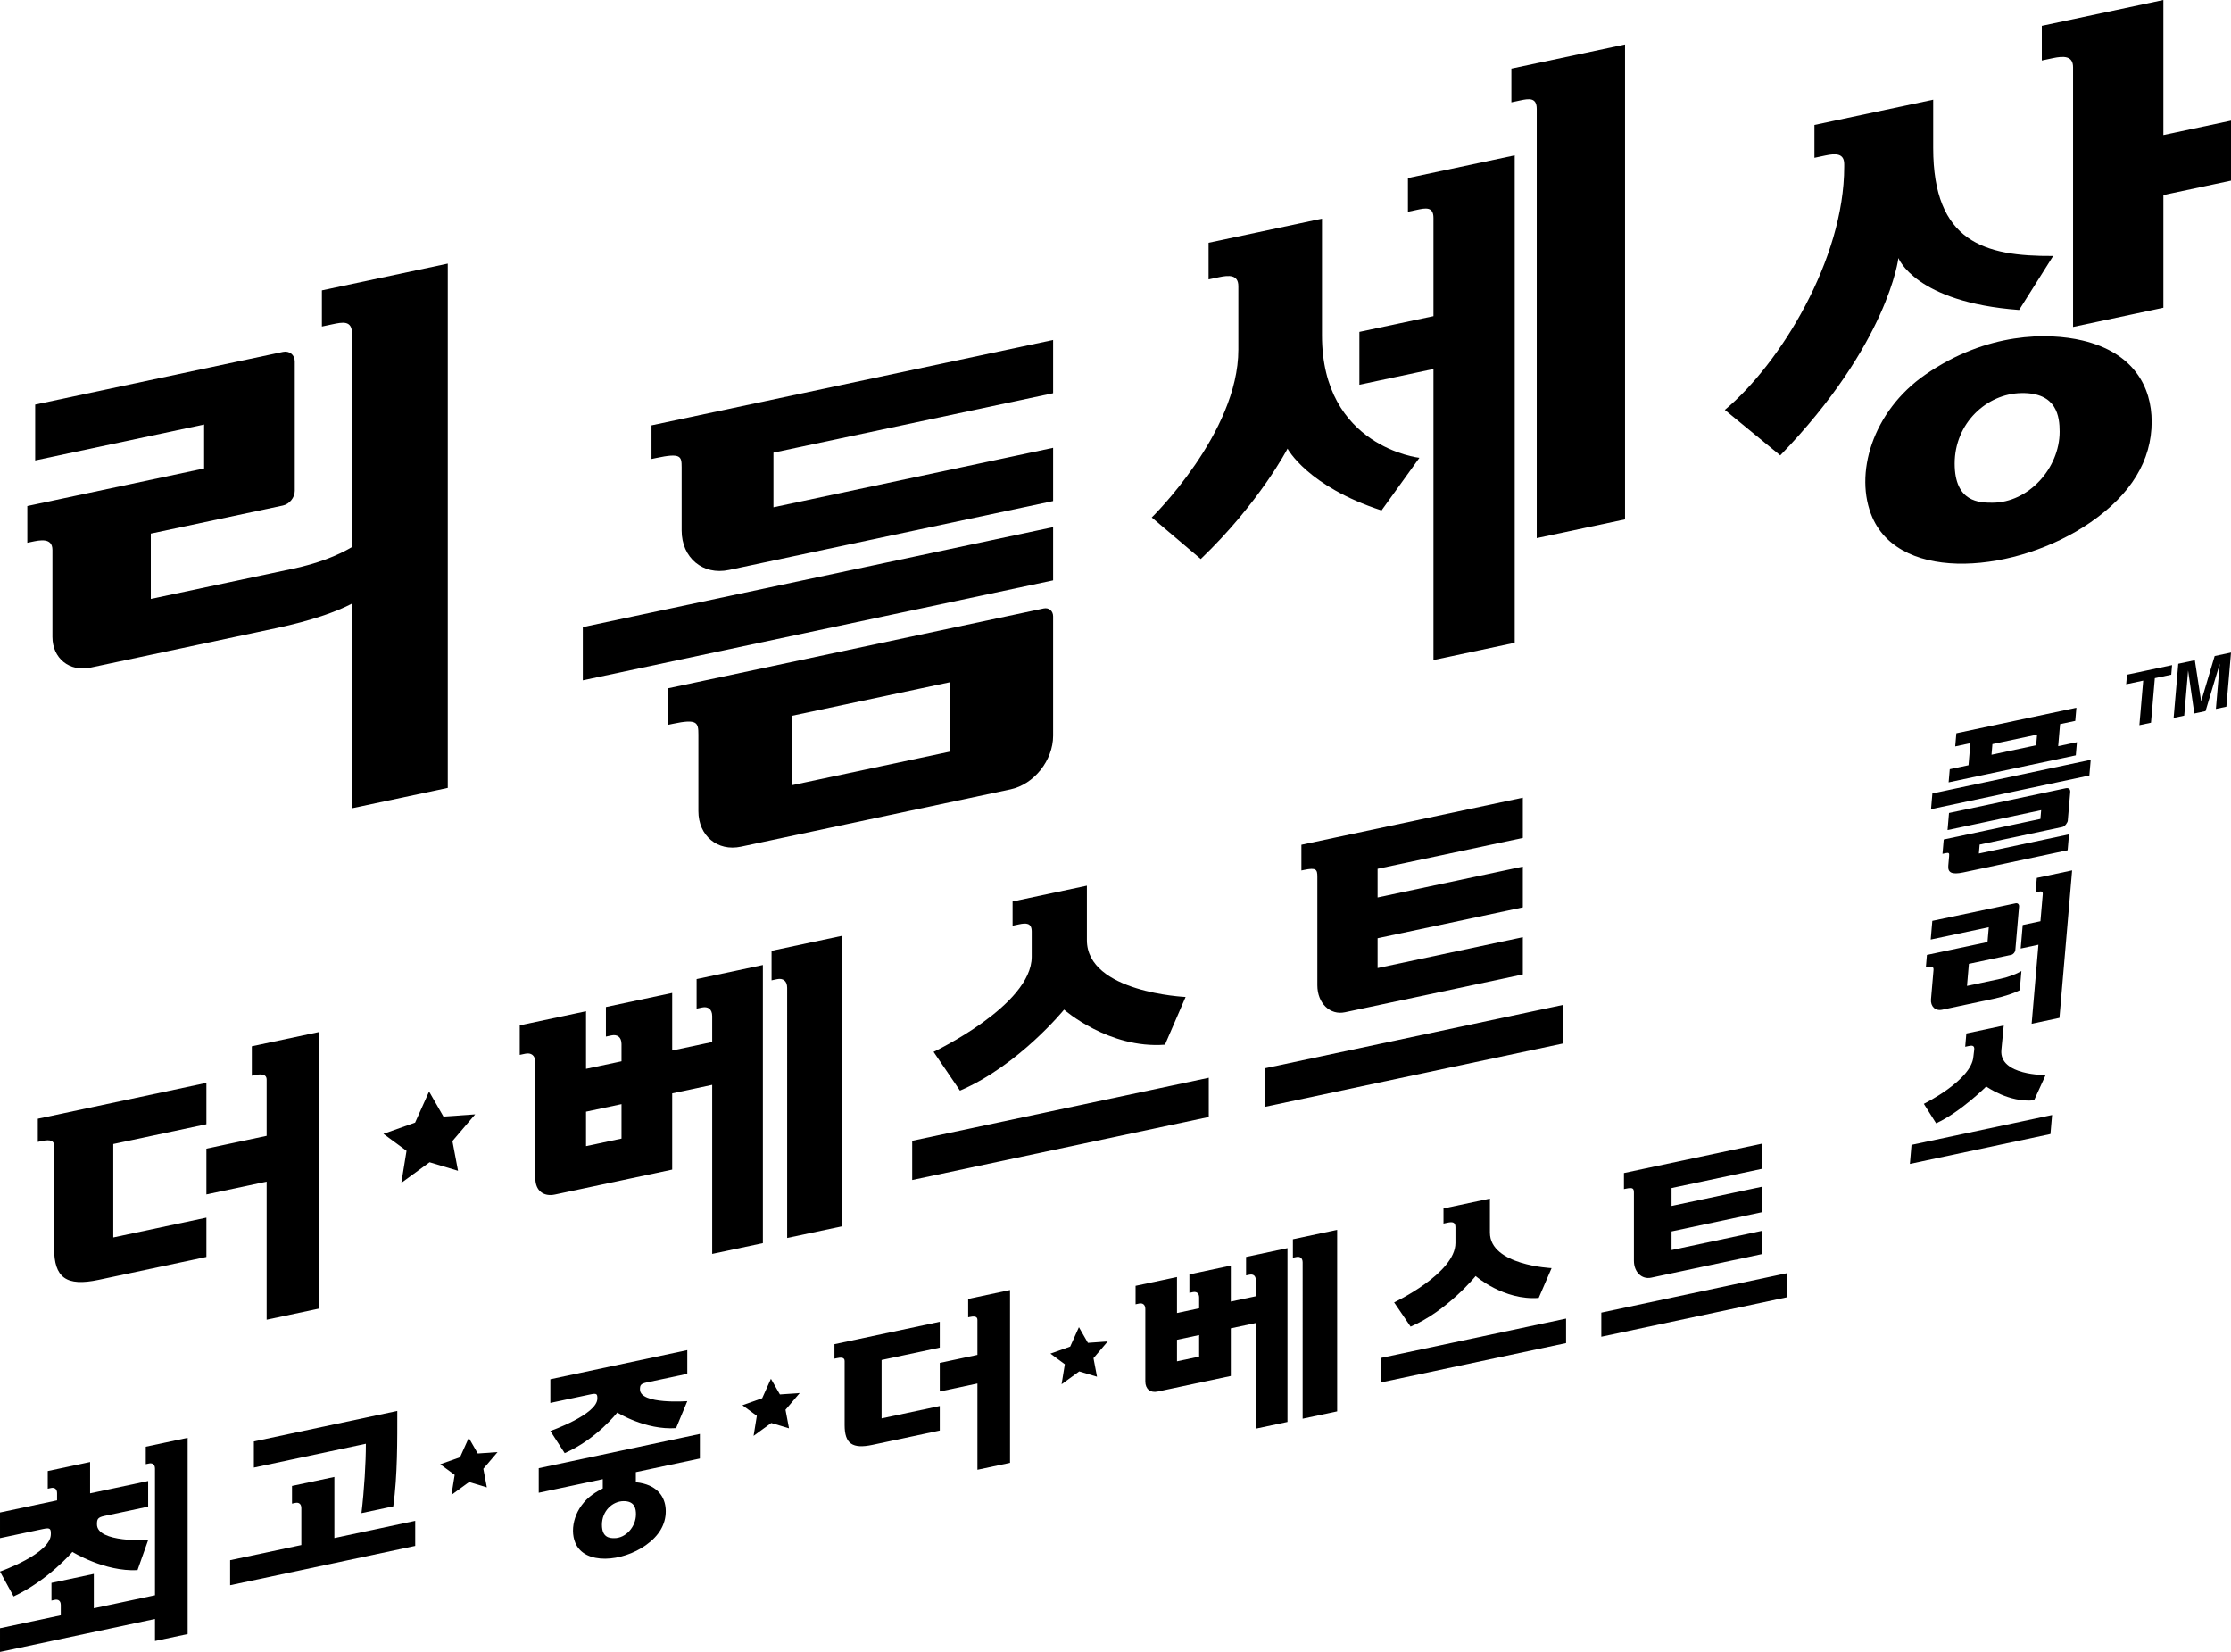
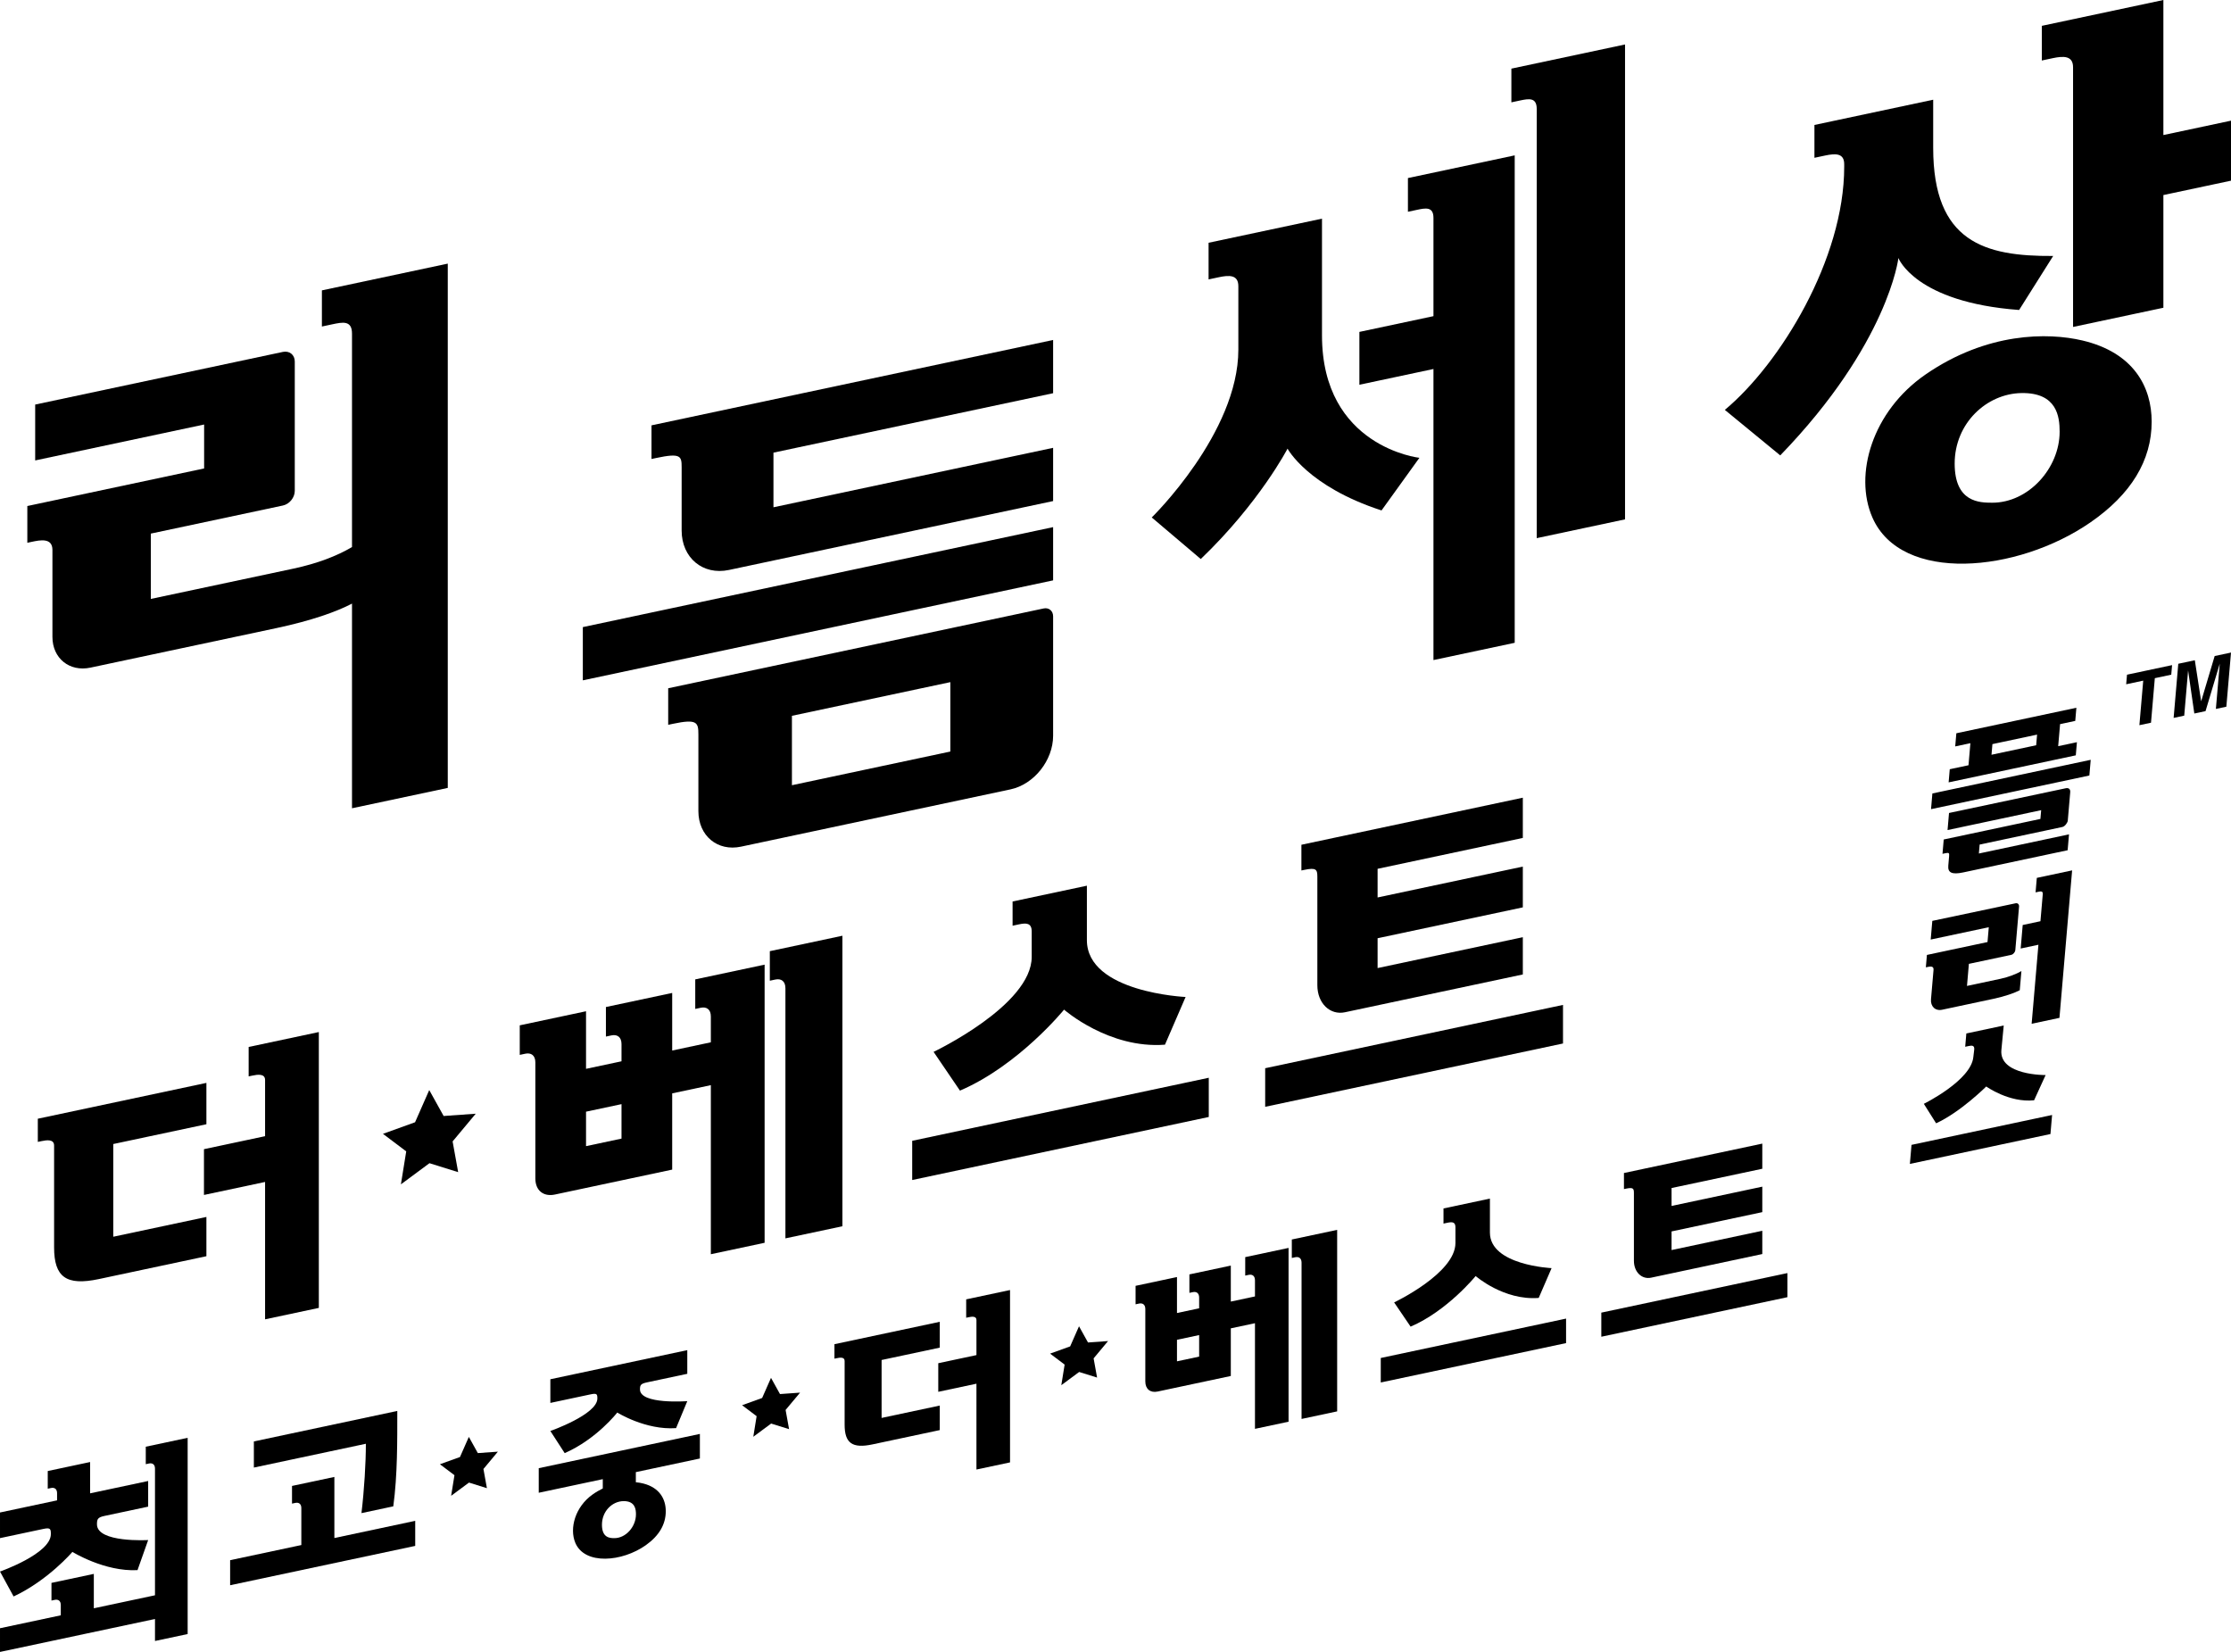
<svg xmlns="http://www.w3.org/2000/svg" version="1.1" id="svg1" width="666.667" height="493.581" viewBox="0 0 666.667 493.581">
  <defs id="defs1">
    <clipPath clipPathUnits="userSpaceOnUse" id="clipPath2">
      <path d="M 0,370.186 H 500 V 0 H 0 Z" transform="translate(-358.8784,-76.0346)" id="path2" />
    </clipPath>
    <clipPath clipPathUnits="userSpaceOnUse" id="clipPath4">
      <path d="M 0,370.186 H 500 V 0 H 0 Z" transform="translate(-309.4507,-65.8725)" id="path4" />
    </clipPath>
    <clipPath clipPathUnits="userSpaceOnUse" id="clipPath6">
-       <path d="M 0,370.186 H 500 V 0 H 0 Z" transform="translate(-263.7788,-69.9506)" id="path6" />
+       <path d="M 0,370.186 H 500 V 0 H 0 Z" transform="translate(-263.7788,-69.9496)" id="path6" />
    </clipPath>
    <clipPath clipPathUnits="userSpaceOnUse" id="clipPath8">
-       <path d="M 0,370.186 H 500 V 0 H 0 Z" transform="translate(-248.2568,-69.5775)" id="path8" />
+       <path d="M 0,370.186 H 500 V 0 H 0 Z" transform="translate(-248.3339,-69.6664)" id="path8" />
    </clipPath>
    <clipPath clipPathUnits="userSpaceOnUse" id="clipPath10">
-       <path d="M 0,370.186 H 500 V 0 H 0 Z" transform="translate(-216.9814,-79.1059)" id="path10" />
+       <path d="M 0,370.186 H 500 V 0 H 0 Z" transform="translate(-216.5361,-79.0111)" id="path10" />
    </clipPath>
    <clipPath clipPathUnits="userSpaceOnUse" id="clipPath12">
-       <path d="M 0,370.186 H 500 V 0 H 0 Z" transform="translate(-179.2309,-58.0141)" id="path12" />
+       <path d="M 0,370.186 H 500 V 0 H 0 Z" transform="translate(-179.3037,-58.1068)" id="path12" />
    </clipPath>
    <clipPath clipPathUnits="userSpaceOnUse" id="clipPath14">
-       <path d="M 0,370.186 H 500 V 0 H 0 Z" transform="translate(-142.5273,-30.8392)" id="path14" />
+       <path d="M 0,370.186 H 500 V 0 H 0 Z" transform="translate(-142.5273,-30.8402)" id="path14" />
    </clipPath>
    <clipPath clipPathUnits="userSpaceOnUse" id="clipPath16">
-       <path d="M 0,370.186 H 500 V 0 H 0 Z" transform="translate(-111.5127,-44.7855)" id="path16" />
+       <path d="M 0,370.186 H 500 V 0 H 0 Z" transform="translate(-111.5854,-44.8783)" id="path16" />
    </clipPath>
    <clipPath clipPathUnits="userSpaceOnUse" id="clipPath18">
      <path d="M 0,370.186 H 500 V 0 H 0 Z" transform="translate(-74.9375,-25.5267)" id="path18" />
    </clipPath>
    <clipPath clipPathUnits="userSpaceOnUse" id="clipPath20">
      <path d="M 0,370.186 H 500 V 0 H 0 Z" transform="translate(-32.6704,-45.9887)" id="path20" />
    </clipPath>
    <clipPath clipPathUnits="userSpaceOnUse" id="clipPath22">
-       <path d="M 0,370.186 H 500 V 0 H 0 Z" transform="translate(-428.3989,-113.6283)" id="path22" />
+       <path d="M 0,370.186 H 500 V 0 H 0 Z" transform="translate(-428.3989,-113.6293)" id="path22" />
    </clipPath>
    <clipPath clipPathUnits="userSpaceOnUse" id="clipPath24">
-       <path d="M 0,370.186 H 500 V 0 H 0 Z" transform="translate(-456.4799,-173.4584)" id="path24" />
+       <path d="M 0,370.186 H 500 V 0 H 0 Z" transform="translate(-456.4809,-173.4584)" id="path24" />
    </clipPath>
    <clipPath clipPathUnits="userSpaceOnUse" id="clipPath26">
      <path d="M 0,370.186 H 500 V 0 H 0 Z" transform="translate(-446.5298,-203.4364)" id="path26" />
    </clipPath>
    <clipPath clipPathUnits="userSpaceOnUse" id="clipPath28">
      <path d="M 0,370.186 H 500 V 0 H 0 Z" transform="translate(-283.5454,-130.8051)" id="path28" />
    </clipPath>
    <clipPath clipPathUnits="userSpaceOnUse" id="clipPath30">
      <path d="M 0,370.186 H 500 V 0 H 0 Z" transform="translate(-204.437,-114.5404)" id="path30" />
    </clipPath>
    <clipPath clipPathUnits="userSpaceOnUse" id="clipPath32">
      <path d="M 0,370.186 H 500 V 0 H 0 Z" transform="translate(-131.3383,-121.0668)" id="path32" />
    </clipPath>
    <clipPath clipPathUnits="userSpaceOnUse" id="clipPath34">
-       <path d="M 0,370.186 H 500 V 0 H 0 Z" transform="translate(-106.4961,-120.4711)" id="path34" />
+       <path d="M 0,370.186 H 500 V 0 H 0 Z" transform="translate(-106.6196,-120.6127)" id="path34" />
    </clipPath>
    <clipPath clipPathUnits="userSpaceOnUse" id="clipPath36">
-       <path d="M 0,370.186 H 500 V 0 H 0 Z" transform="translate(-56.4399,-135.7211)" id="path36" />
+       <path d="M 0,370.186 H 500 V 0 H 0 Z" transform="translate(-55.727,-135.5697)" id="path36" />
    </clipPath>
    <clipPath clipPathUnits="userSpaceOnUse" id="clipPath38">
      <path d="M 0,370.186 H 500 V 0 H 0 Z" transform="translate(-425.4604,-312.3636)" id="path38" />
    </clipPath>
    <clipPath clipPathUnits="userSpaceOnUse" id="clipPath40">
      <path d="M 0,370.186 H 500 V 0 H 0 Z" transform="translate(-338.7231,-354.806)" id="path40" />
    </clipPath>
    <clipPath clipPathUnits="userSpaceOnUse" id="clipPath42">
      <path d="M 0,370.186 H 500 V 0 H 0 Z" transform="translate(-173.3427,-268.7509)" id="path42" />
    </clipPath>
    <clipPath clipPathUnits="userSpaceOnUse" id="clipPath44">
      <path d="M 0,370.186 H 500 V 0 H 0 Z" transform="translate(-72.1425,-305.1151)" id="path44" />
    </clipPath>
    <clipPath clipPathUnits="userSpaceOnUse" id="clipPath46">
      <path d="M 0,370.186 H 500 V 0 H 0 Z" transform="translate(-496.6118,-211.3212)" id="path46" />
    </clipPath>
  </defs>
  <g id="layer-MC0">
-     <path id="path1" d="M 0,0 V -5.401 L 41.704,3.463 V 8.864 Z M 15.742,27.922 V 23.908 L 36.079,28.23 V 22.522 L 15.742,18.2 v -4.177 l 20.337,4.324 V 13.13 L 11.163,7.834 C 9.108,7.397 7.306,9.062 7.306,11.626 v 15.178 c 0,1.028 -0.16,1.323 -1.868,0.96 L 5.073,27.687 v 3.601 l 31.006,6.591 v -5.635 z" style="fill:#000000;fill-opacity:1;fill-rule:nonzero;stroke:none" transform="matrix(1.333333,0,0,-1.333333,478.5045,392.2019)" clip-path="url(#clipPath2)" />
-     <path id="path3" d="m 0,0 v -5.49 l 41.529,8.827 v 5.49 z m 38.284,20.136 -2.888,-6.678 c -7.862,-0.605 -14.131,4.907 -14.131,4.907 0,0 -6.332,-7.803 -14.577,-11.34 l -3.694,5.429 c 0,0 13.742,6.51 13.742,13.306 v 3.551 c 0,1.213 -0.784,1.208 -1.784,0.995 l -0.894,-0.19 v 3.392 l 10.404,2.211 v -7.617 c 0,-7.339 13.822,-7.966 13.822,-7.966" style="fill:#000000;fill-opacity:1;fill-rule:nonzero;stroke:none" transform="matrix(1.333333,0,0,-1.333333,412.6009,405.7513)" clip-path="url(#clipPath4)" />
-     <path id="path5" d="M 0,0 4.968,1.056 V -3.771 L 0,-4.826 Z m 15.483,18.563 v -4.137 l 0.774,0.164 c 0.804,0.171 1.41,-0.218 1.41,-1.215 V 9.754 L 12.064,8.563 v 8.063 l -9.28,-1.973 v -4.137 l 0.774,0.164 c 0.803,0.171 1.41,-0.218 1.41,-1.215 V 7.055 L 0,5.998 v 8.064 L -9.28,12.089 V 7.951 l 0.773,0.164 c 0.804,0.171 1.41,-0.218 1.41,-1.215 V -9.347 c 0,-1.684 1.127,-2.597 2.752,-2.253 l 16.409,3.489 V 2.564 l 5.603,1.191 v -23.672 l 7.097,1.508 v 38.945 z m 20.416,6.071 v -40.676 l -7.737,-1.645 0.001,35.024 c 0,0.997 -0.606,1.386 -1.411,1.215 l -0.773,-0.164 v 4.137 z" style="fill:#000000;fill-opacity:1;fill-rule:nonzero;stroke:none" transform="matrix(1.333333,0,0,-1.333333,351.7051,400.3139)" clip-path="url(#clipPath6)" />
-     <path id="path7" d="m 0,0 -4.442,-0.312 -2.013,3.51 -1.957,-4.354 -4.434,-1.574 3.233,-2.378 -0.727,-4.484 3.955,2.884 3.984,-1.196 -0.789,4.161 z" style="fill:#000000;fill-opacity:1;fill-rule:nonzero;stroke:none" transform="matrix(1.333333,0,0,-1.333333,331.0091,400.8113)" clip-path="url(#clipPath8)" />
-     <path id="path9" d="m 0,0 v -4.12 l 0.295,0.062 c 0.751,0.161 1.779,0.302 1.779,-0.619 v -7.862 l -8.436,-1.794 v -6.409 l 8.436,1.793 v -19.335 l 7.307,1.554 V 1.994 Z m -19.402,-26.768 13.04,2.772 v -5.497 l -15.07,-3.203 c -4.561,-0.97 -6.256,0.286 -6.256,4.435 v 14.362 c -0.001,0.92 -1.029,0.778 -1.779,0.619 l -0.502,-0.108 v 3.246 l 23.607,5.018 v -5.789 l -13.04,-2.773 z" style="fill:#000000;fill-opacity:1;fill-rule:nonzero;stroke:none" transform="matrix(1.333333,0,0,-1.333333,289.3085,388.1068)" clip-path="url(#clipPath10)" />
-     <path id="path11" d="m 0,0 -4.442,-0.312 -2.013,3.51 -1.957,-4.354 -4.434,-1.574 3.233,-2.379 -0.727,-4.484 3.955,2.885 3.984,-1.197 -0.789,4.161 z" style="fill:#000000;fill-opacity:1;fill-rule:nonzero;stroke:none" transform="matrix(1.333333,0,0,-1.333333,238.9745,416.2292)" clip-path="url(#clipPath12)" />
-     <path id="path13" d="M 0,0 C 0,1.127 -0.182,2.977 -2.773,2.956 -5.298,2.937 -7.621,0.72 -7.621,-2.346 -7.621,-5.304 -5.795,-5.328 -4.9,-5.34 -2.258,-5.374 0,-2.761 0,0 M -0.026,9.457 V 7.19 C 0.599,7.13 1.167,7.027 1.657,6.901 5.381,5.946 6.681,3.324 6.681,0.696 c 0,-2.942 -1.491,-5.495 -4.457,-7.604 -5.307,-3.774 -13.717,-4.493 -15.815,0.523 -1.368,3.274 -0.01,8.062 3.844,10.808 0.775,0.553 1.549,1.002 2.313,1.373 V 7.882 L -21.787,4.831 v 5.509 l 36.114,7.676 V 12.508 Z M -8.65,25.955 c 0,0.971 -0.082,1.232 -1.552,0.919 l -8.982,-1.909 v 5.303 l 30.688,6.523 V 31.488 L 2.453,29.564 c -1.424,-0.302 -1.552,-0.643 -1.552,-1.58 0,-3.42 10.603,-2.623 10.603,-2.623 L 8.992,19.316 c -6.836,-0.485 -13.179,3.493 -13.179,3.493 0,0 -4.615,-5.955 -11.784,-9.099 l -3.213,4.965 c 0,0 10.534,3.691 10.534,7.28" style="fill:#000000;fill-opacity:1;fill-rule:nonzero;stroke:none" transform="matrix(1.333333,0,0,-1.333333,190.0364,452.4624)" clip-path="url(#clipPath14)" />
-     <path id="path15" d="m 0,0 -4.442,-0.312 -2.013,3.51 -1.957,-4.354 -4.434,-1.574 3.234,-2.379 -0.728,-4.484 3.955,2.885 3.984,-1.197 -0.788,4.161 z" style="fill:#000000;fill-opacity:1;fill-rule:nonzero;stroke:none" transform="matrix(1.333333,0,0,-1.333333,148.6836,433.8673)" clip-path="url(#clipPath16)" />
-     <path id="path17" d="m 0,0 v 13.69 l -9.493,-2.017 v -3.96 l 0.74,0.157 c 0.769,0.164 1.349,-0.209 1.349,-1.163 v -8.28 l -15.958,-3.393 v -5.615 l 41.481,8.817 v 5.616 z m 7.059,21.124 -25.101,-5.335 v 5.857 l 32.143,6.833 c 0,-6.446 0.06,-14.428 -0.898,-21.382 L 6.072,5.581 c 0.627,5.249 0.987,11.245 0.987,15.543" style="fill:#000000;fill-opacity:1;fill-rule:nonzero;stroke:none" transform="matrix(1.333333,0,0,-1.333333,99.91667,459.5457)" clip-path="url(#clipPath18)" />
-     <path id="path19" d="m 0,0 v -3.914 l 0.731,0.155 c 0.761,0.162 1.334,-0.206 1.334,-1.149 v -28.385 l -13.708,-2.914 v 7.708 l -9.493,-2.018 v -3.959 l 0.74,0.158 c 0.769,0.163 1.349,-0.209 1.349,-1.163 v -2.3 l -13.623,-2.896 v -5.311 l 34.735,7.383 v -4.93 l 7.32,1.556 V 1.995 Z m -21.273,-19.591 c 0,1.155 -0.083,1.509 -1.679,1.17 l -9.718,-2.065 v 5.746 l 12.79,2.719 v 1.606 c 0,0.954 -0.58,1.326 -1.349,1.163 l -0.741,-0.157 v 3.959 l 9.493,2.018 v -7.016 l 13.011,2.765 v -5.746 l -9.794,-2.082 c -1.54,-0.327 -1.678,-0.74 -1.678,-1.884 0,-4.18 11.472,-3.522 11.472,-3.522 l -2.385,-6.739 c -7.396,-0.389 -14.593,4.087 -14.593,4.087 0,0 -5.42,-6.359 -13.177,-9.99 l -3.049,5.584 c 0,0 11.397,3.997 11.397,8.384" style="fill:#000000;fill-opacity:1;fill-rule:nonzero;stroke:none" transform="matrix(1.333333,0,0,-1.333333,43.56053,432.2631)" clip-path="url(#clipPath20)" />
-     <path id="path21" d="M 0,0 -0.366,-4.267 31.139,2.43 31.505,6.697 Z M 30.054,15.644 27.471,9.992 c -5.612,-0.584 -10.724,3.093 -10.724,3.093 0,0 -5.756,-5.742 -11.234,-8.25 L 2.76,9.2 c 0,0 10.645,5.244 11.099,10.528 l 0.197,1.639 c 0.081,0.944 -0.503,0.943 -1.262,0.781 l -0.763,-0.162 0.257,2.981 8.378,1.781 -0.528,-5.509 c -0.491,-5.704 9.916,-5.595 9.916,-5.595" style="fill:#000000;fill-opacity:1;fill-rule:nonzero;stroke:none" transform="matrix(1.333333,0,0,-1.333333,571.1985,342.0769)" clip-path="url(#clipPath22)" />
-     <path id="path23" d="m 0,0 -0.278,-3.245 0.577,0.122 c 0.575,0.122 1.101,0.234 1.034,-0.553 l -0.519,-6.036 -3.976,-0.845 -0.453,-5.271 3.976,0.846 -1.52,-17.711 6.234,1.325 2.839,33.051 z m -8.109,-22.607 c 1.725,0.367 3.525,1.06 4.656,1.725 l -0.369,-4.295 c -1.133,-0.6 -3.351,-1.383 -5.855,-1.914 l -11.556,-2.457 c -1.509,-0.32 -2.62,0.735 -2.48,2.358 l 0.566,6.582 c 0.081,0.945 -0.817,0.754 -1.421,0.626 l -0.3,-0.064 0.239,2.781 13.58,2.887 0.285,3.325 -13.016,-2.766 0.36,4.185 18.666,3.942 c 0.472,0.098 0.817,-0.231 0.775,-0.738 l -0.835,-9.72 c -0.044,-0.508 -0.461,-1 -0.933,-1.1 l -9.477,-2.015 -0.424,-4.945 z" style="fill:#000000;fill-opacity:1;fill-rule:nonzero;stroke:none" transform="matrix(1.333333,0,0,-1.333333,608.6399,262.3035)" clip-path="url(#clipPath24)" />
-     <path id="path25" d="M 0,0 10.01,2.127 9.805,-0.256 -0.205,-2.384 Z m 14.74,-0.464 0.425,4.944 3.401,0.723 0.253,2.944 -26.903,-5.718 -0.253,-2.945 3.401,0.724 -0.423,-4.944 -4.201,-0.892 -0.253,-2.945 28.5,6.058 0.252,2.944 z m 7.29,-3.054 -35.485,-7.542 -0.302,-3.517 35.485,7.542 z m -4.864,-16.704 -0.306,-3.558 -23.4,-4.973 c -2.591,-0.551 -3.481,-0.029 -3.35,1.512 l 0.185,2.143 c 0.058,0.668 -0.016,0.824 -0.8,0.658 l -0.683,-0.145 0.277,3.213 21.668,4.606 0.169,1.964 -20.981,-4.459 0.329,3.828 26.155,5.541 c 0.611,0.129 1.075,-0.126 1.008,-0.898 l -0.548,-6.384 c -0.031,-0.359 -0.595,-1.267 -1.207,-1.397 l -18.545,-3.941 -0.172,-2.004 z" style="fill:#000000;fill-opacity:1;fill-rule:nonzero;stroke:none" transform="matrix(1.333333,0,0,-1.333333,595.3731,222.3328)" clip-path="url(#clipPath26)" />
-     <path id="path27" d="M 0,0 V -8.645 L 66.748,5.543 v 8.645 z m 25.194,44.688 v -6.422 l 32.55,6.918 v -9.136 l -32.55,-6.919 v -6.684 l 32.55,6.918 V 21.015 L 17.867,12.539 c -3.29,-0.699 -6.175,1.965 -6.175,6.068 v 24.292 c 0,1.646 -0.254,2.119 -2.988,1.538 L 8.119,44.313 v 5.764 l 49.625,10.548 v -9.018 z" style="fill:#000000;fill-opacity:1;fill-rule:nonzero;stroke:none" transform="matrix(1.333333,0,0,-1.333333,378.0605,319.1745)" clip-path="url(#clipPath28)" />
-     <path id="path29" d="M 0,0 V -8.786 L 66.467,5.341 v 8.787 z M 61.273,32.228 56.649,21.54 c -12.581,-0.97 -22.615,7.855 -22.615,7.855 0,0 -10.135,-12.491 -23.329,-18.15 l -5.913,8.689 c 0,0 21.993,10.419 21.993,21.295 v 5.683 c 0,1.942 -1.255,1.934 -2.855,1.593 l -1.432,-0.304 v 5.428 l 16.653,3.54 V 44.977 c 0,-11.746 22.122,-12.749 22.122,-12.749" style="fill:#000000;fill-opacity:1;fill-rule:nonzero;stroke:none" transform="matrix(1.333333,0,0,-1.333333,272.5827,340.8608)" clip-path="url(#clipPath30)" />
-     <path id="path31" d="M 0,0 7.952,1.69 V -6.033 L 0,-7.724 Z M 24.782,29.712 V 23.09 l 1.237,0.263 c 1.287,0.273 2.257,-0.35 2.257,-1.945 V 15.612 L 19.31,13.706 V 26.61 L 4.457,23.454 v -6.623 l 1.238,0.264 c 1.286,0.273 2.257,-0.35 2.257,-1.946 V 11.292 L 0,9.602 V 22.506 L -14.853,19.35 v -6.623 l 1.238,0.263 c 1.286,0.274 2.257,-0.349 2.257,-1.945 v -26.004 c 0,-2.695 1.804,-4.157 4.404,-3.604 l 26.264,5.582 V 4.104 l 8.966,1.907 v -37.888 l 11.358,2.414 v 62.332 z m 32.676,9.716 v -65.102 l -12.384,-2.633 0.001,56.056 c 0,1.595 -0.971,2.218 -2.258,1.944 L 41.58,29.431 v 6.622 z" style="fill:#000000;fill-opacity:1;fill-rule:nonzero;stroke:none" transform="matrix(1.333333,0,0,-1.333333,175.1177,332.1589)" clip-path="url(#clipPath32)" />
-     <path id="path33" d="m 0,0 -7.11,-0.5 -3.222,5.618 -3.132,-6.969 -7.096,-2.519 5.175,-3.807 -1.164,-7.176 6.33,4.617 6.376,-1.915 -1.262,6.659 z" style="fill:#000000;fill-opacity:1;fill-rule:nonzero;stroke:none" transform="matrix(1.333333,0,0,-1.333333,141.9948,332.9532)" clip-path="url(#clipPath34)" />
-     <path id="path35" d="m 0,0 v -6.595 l 0.472,0.101 c 1.202,0.256 2.847,0.482 2.847,-0.992 V -20.07 l -13.501,-2.869 v -10.259 l 13.501,2.87 v -30.945 l 11.696,2.485 V 3.191 Z m -31.053,-42.842 20.871,4.436 v -8.799 l -24.12,-5.126 c -7.299,-1.552 -10.013,0.458 -10.013,7.099 v 22.986 c -0.002,1.473 -1.646,1.245 -2.847,0.99 l -0.803,-0.171 v 5.195 l 37.783,8.031 v -9.266 l -20.871,-4.436 z" style="fill:#000000;fill-opacity:1;fill-rule:nonzero;stroke:none" transform="matrix(1.333333,0,0,-1.333333,75.2532,312.6199)" clip-path="url(#clipPath36)" />
-     <path id="path37" d="m 0,0 c 0,0 -2.223,-19.146 -26.479,-44.228 l -12.418,10.198 c 12.428,10.359 26.751,33.796 26.751,54.47 v 0.584 c 0,2.483 -1.904,2.45 -4.276,1.945 l -2.397,-0.51 v 7.36 L 7.796,35.477 V 24.679 C 7.796,3.564 19.343,0.36 34.685,0.461 L 27.053,-11.641 C 3.74,-9.915 0,0 0,0 M 74.54,30.781 V 17.334 L 59.386,14.113 V -11.14 l -20.242,-4.303 v 58.186 c 0,2.62 -2.133,2.558 -4.562,2.042 l -2.441,-0.519 v 7.765 l 27.245,5.791 V 27.56 Z M 21.008,-54.831 c -2.763,0.009 -8.398,0.028 -8.398,8.768 0,9.058 7.169,15.673 14.963,15.803 7.999,0.132 8.562,-5.327 8.562,-8.656 0,-8.16 -6.972,-15.943 -15.127,-15.915 m 20.242,36.352 c -7.708,1.823 -21.409,1.891 -35.205,-7.643 -11.898,-8.224 -16.09,-22.41 -11.864,-32.043 6.475,-14.762 32.435,-12.401 48.82,-1.1 9.155,6.315 13.759,13.899 13.759,22.594 0,7.762 -4.015,15.475 -15.51,18.192" style="fill:#000000;fill-opacity:1;fill-rule:nonzero;stroke:none" transform="matrix(1.333333,0,0,-1.333333,567.2805,77.09653)" clip-path="url(#clipPath38)" />
-     <path id="path39" d="m 0,0 v -7.553 l 1.969,0.419 c 1.959,0.416 3.711,0.705 3.711,-1.895 v -96.184 l 19.792,4.207 V 5.414 Z m -23.185,-24.522 v -7.553 l 1.968,0.418 c 1.96,0.417 3.754,0.798 3.754,-1.801 v -22.011 l -16.6,-3.528 v -11.841 l 16.6,3.528 v -65.225 l 18.208,3.87 v 109.229 z m 2.574,-62.691 -8.491,-11.791 c -16.585,5.387 -21.064,13.847 -21.064,13.847 0,0 -6.281,-12.119 -19.447,-24.736 l -10.984,9.314 c 0,0 19.406,18.929 19.406,37.604 v 14.215 c 0,2.6 -2.058,2.508 -4.36,2.018 l -2.311,-0.491 v 8.213 l 25.416,5.402 v -26.151 c 0,-25.039 21.835,-27.444 21.835,-27.444" style="fill:#000000;fill-opacity:1;fill-rule:nonzero;stroke:none" transform="matrix(1.333333,0,0,-1.333333,451.6308,20.50667)" clip-path="url(#clipPath40)" />
-     <path id="path41" d="M 0,0 V -12.242 L 62.677,1.081 v -11.929 l -72.638,-15.44 c -5.862,-1.246 -10.614,2.715 -10.614,8.846 l -0.001,14.212 c 0,2.459 -0.216,3.199 -5.714,2.031 L -27.332,-1.42 V 6.119 L 62.677,25.25 V 13.322 Z M 62.677,-16.691 V -28.62 L -42.722,-51.023 v 11.929 z M 39.644,-66.979 4.14,-74.526 v 15.553 l 35.504,7.547 z m 20.91,32.065 -84.144,-17.885 v -8.19 l 1.044,0.221 c 5.506,1.171 5.723,0.27 5.723,-2.428 v -17.138 c 0,-5.519 4.277,-9.083 9.553,-7.961 l 60.394,12.837 c 5.276,1.121 9.553,6.503 9.553,12.021 v 26.754 c 0,1.226 -0.95,2.018 -2.123,1.769" style="fill:#000000;fill-opacity:1;fill-rule:nonzero;stroke:none" transform="matrix(1.333333,0,0,-1.333333,231.1236,135.2468)" clip-path="url(#clipPath42)" />
-     <path id="path43" d="m 0,0 v -8.1 l 2.321,0.494 c 2.31,0.491 4.425,0.94 4.425,-2.082 v -47.836 c -3.413,-2.006 -7.784,-3.692 -13.172,-4.837 l -31.916,-6.784 v 14.641 l 29.596,6.291 c 1.473,0.313 2.667,1.783 2.667,3.284 v 28.988 c 0,1.502 -1.194,2.464 -2.667,2.151 l -55.512,-11.799 v -12.519 l 37.862,8.048 v -9.844 l -39.622,-8.422 v -8.235 l 0.935,0.199 c 1.89,0.401 4.691,0.997 4.691,-1.804 v -19.487 c 0,-4.804 3.82,-7.886 8.533,-6.885 l 41.674,8.858 c 7.817,1.662 13.491,3.674 16.931,5.49 v -45.865 l 21.464,4.562 V 5.996 Z" style="fill:#000000;fill-opacity:1;fill-rule:nonzero;stroke:none" transform="matrix(1.333333,0,0,-1.333333,96.19,86.7612)" clip-path="url(#clipPath44)" />
+     <path id="path1" d="m 0,0 v -5.401 l 41.704,8.864 v 5.401 z m 15.741,27.922 0.001,-4.014 20.336,4.322 V 22.522 L 15.742,18.2 15.741,14.023 36.078,18.347 V 13.13 L 11.163,7.834 C 9.107,7.397 7.306,9.062 7.306,11.626 v 15.178 c 0,1.028 -0.16,1.323 -1.868,0.96 L 5.073,27.687 v 3.601 l 31.005,6.591 v -5.635 z" style="fill:#000000;fill-opacity:1;fill-rule:nonzero;stroke:none" transform="matrix(1.333333,0,0,-1.333333,478.5045,392.2019)" clip-path="url(#clipPath2)" />
+     <path id="path3" d="m 0,0 v -5.49 l 41.529,8.827 v 5.49 z m 38.284,20.136 -2.888,-6.678 c -7.862,-0.605 -14.131,4.907 -14.131,4.907 0,0 -6.332,-7.803 -14.577,-11.34 l -3.694,5.429 c 0,0 13.741,6.51 13.741,13.306 v 3.551 c 0,1.213 -0.783,1.208 -1.783,0.995 l -0.894,-0.19 v 3.392 l 10.404,2.211 v -7.617 c 0,-7.339 13.822,-7.966 13.822,-7.966" style="fill:#000000;fill-opacity:1;fill-rule:nonzero;stroke:none" transform="matrix(1.333333,0,0,-1.333333,412.6009,405.7513)" clip-path="url(#clipPath4)" />
+     <path id="path5" d="M 0,0 4.968,1.057 V -3.77 L 0,-4.825 Z m 15.294,18.524 v -4.137 l 0.773,0.164 c 0.804,0.171 1.411,-0.218 1.411,-1.215 V 9.715 L 12.064,8.563 v 8.064 l -9.28,-1.973 v -4.137 l 0.774,0.164 c 0.803,0.171 1.41,-0.218 1.41,-1.215 V 7.056 L 0,5.999 v 8.064 L -9.28,12.09 V 7.952 l 0.773,0.164 c 0.804,0.171 1.41,-0.218 1.41,-1.215 V -9.346 c 0,-1.684 1.127,-2.597 2.751,-2.253 l 16.41,3.489 V 2.564 l 5.414,1.152 v -23.673 l 7.529,1.601 v 38.945 z m 20.605,6.111 v -40.676 l -7.979,-1.696 v 35.023 c 0,0.997 -0.607,1.386 -1.41,1.215 l -0.774,-0.164 v 4.138 z" style="fill:#000000;fill-opacity:1;fill-rule:nonzero;stroke:none" transform="matrix(1.333333,0,0,-1.333333,351.7051,400.3152)" clip-path="url(#clipPath6)" />
+     <path id="path7" d="m 0,0 -4.495,-0.32 -2.016,3.63 -1.985,-4.506 -4.495,-1.622 3.257,-2.455 -0.744,-4.618 3.999,2.962 4.018,-1.254 -0.778,4.303 z" style="fill:#000000;fill-opacity:1;fill-rule:nonzero;stroke:none" transform="matrix(1.333333,0,0,-1.333333,331.1119,400.6928)" clip-path="url(#clipPath8)" />
+     <path id="path9" d="m 0,0 v -4.12 l 0.521,0.111 c 0.751,0.159 1.78,0.301 1.78,-0.62 v -7.862 l -8.558,-1.82 v -6.409 l 8.558,1.819 -0.001,-19.233 7.527,1.6 V 2.089 Z m -18.957,-26.571 13.04,2.772 v -5.498 L -20.986,-32.5 c -4.561,-0.97 -6.257,0.286 -6.257,4.436 v 14.259 c -0.001,0.92 -1.028,0.779 -1.779,0.618 l -0.501,-0.106 v 3.246 l 23.606,5.018 v -5.789 l -13.04,-2.773 z" style="fill:#000000;fill-opacity:1;fill-rule:nonzero;stroke:none" transform="matrix(1.333333,0,0,-1.333333,288.7148,388.2332)" clip-path="url(#clipPath10)" />
+     <path id="path11" d="m 0,0 -4.495,-0.319 -2.016,3.63 -1.985,-4.507 -4.495,-1.622 3.257,-2.454 -0.744,-4.618 3.999,2.962 4.018,-1.254 -0.778,4.303 z" style="fill:#000000;fill-opacity:1;fill-rule:nonzero;stroke:none" transform="matrix(1.333333,0,0,-1.333333,239.0716,416.1056)" clip-path="url(#clipPath12)" />
+     <path id="path13" d="M 0,0 C 0,1.126 -0.182,2.976 -2.773,2.955 -5.298,2.936 -7.621,0.719 -7.621,-2.347 -7.621,-5.305 -5.795,-5.328 -4.9,-5.34 -2.258,-5.375 0,-2.762 0,0 M -0.026,9.456 V 7.189 C 0.599,7.129 1.167,7.026 1.657,6.9 5.381,5.945 6.681,3.323 6.681,0.695 6.681,-2.247 5.19,-4.8 2.224,-6.908 c -5.307,-3.775 -13.717,-4.494 -15.815,0.522 -1.368,3.274 -0.01,8.062 3.844,10.809 0.775,0.552 1.549,1.001 2.313,1.372 V 7.881 L -21.787,4.83 v 5.509 l 36.114,7.676 V 12.507 Z M -8.65,25.954 c 0,0.971 -0.082,1.232 -1.552,0.919 l -8.982,-1.909 v 5.303 L 11.504,36.79 V 31.487 L 2.453,29.563 C 1.029,29.261 0.901,28.92 0.901,27.983 c 0,-3.42 10.603,-2.623 10.603,-2.623 L 8.992,19.315 c -6.836,-0.485 -13.179,3.493 -13.179,3.493 0,0 -4.615,-5.954 -11.784,-9.099 l -3.213,4.965 c 0,0 10.534,3.691 10.534,7.28" style="fill:#000000;fill-opacity:1;fill-rule:nonzero;stroke:none" transform="matrix(1.333333,0,0,-1.333333,190.0364,452.4611)" clip-path="url(#clipPath14)" />
+     <path id="path15" d="m 0,0 -4.495,-0.319 -2.016,3.63 -1.985,-4.507 -4.495,-1.622 3.257,-2.454 -0.744,-4.618 3.999,2.962 4.018,-1.254 -0.778,4.303 z" style="fill:#000000;fill-opacity:1;fill-rule:nonzero;stroke:none" transform="matrix(1.333333,0,0,-1.333333,148.7805,433.7436)" clip-path="url(#clipPath16)" />
+     <path id="path17" d="m 0,0 v 13.69 l -9.493,-2.017 v -3.96 l 0.74,0.157 c 0.769,0.164 1.349,-0.208 1.349,-1.162 v -8.281 l -15.958,-3.392 v -5.615 l 41.481,8.816 v 5.616 z m 7.059,21.124 -25.101,-5.335 v 5.857 l 32.143,6.833 c 0,-6.446 0.06,-14.428 -0.898,-21.381 L 6.072,5.581 c 0.626,5.249 0.987,11.245 0.987,15.543" style="fill:#000000;fill-opacity:1;fill-rule:nonzero;stroke:none" transform="matrix(1.333333,0,0,-1.333333,99.91667,459.5457)" clip-path="url(#clipPath18)" />
+     <path id="path19" d="m 0,0 v -3.914 l 0.731,0.155 c 0.761,0.162 1.334,-0.206 1.334,-1.149 v -28.385 l -13.708,-2.914 v 7.708 l -9.493,-2.018 v -3.959 l 0.74,0.158 c 0.769,0.163 1.349,-0.209 1.349,-1.163 v -2.3 l -13.623,-2.896 v -5.311 l 34.735,7.383 v -4.929 l 7.32,1.555 V 1.995 Z m -21.273,-19.591 c 0,1.155 -0.083,1.509 -1.679,1.17 l -9.718,-2.065 v 5.746 l 12.79,2.719 v 1.606 c 0,0.954 -0.58,1.327 -1.349,1.163 l -0.741,-0.157 v 3.959 l 9.493,2.018 v -7.016 l 13.011,2.765 v -5.746 l -9.794,-2.082 c -1.54,-0.327 -1.678,-0.74 -1.678,-1.884 0,-4.18 11.472,-3.522 11.472,-3.522 l -2.385,-6.739 c -7.396,-0.389 -14.593,4.087 -14.593,4.087 0,0 -5.42,-6.359 -13.177,-9.99 l -3.049,5.584 c 0,0 11.397,3.997 11.397,8.384" style="fill:#000000;fill-opacity:1;fill-rule:nonzero;stroke:none" transform="matrix(1.333333,0,0,-1.333333,43.56053,432.2631)" clip-path="url(#clipPath20)" />
+     <path id="path21" d="m 0,0 -0.366,-4.268 31.505,6.697 0.366,4.267 z M 30.054,15.643 27.471,9.991 c -5.612,-0.584 -10.724,3.093 -10.724,3.093 0,0 -5.756,-5.742 -11.233,-8.25 L 2.76,9.199 c 0,0 10.645,5.244 11.099,10.528 l 0.197,1.639 c 0.081,0.944 -0.503,0.943 -1.262,0.781 l -0.762,-0.162 0.256,2.981 8.378,1.781 -0.528,-5.509 c -0.491,-5.704 9.916,-5.595 9.916,-5.595" style="fill:#000000;fill-opacity:1;fill-rule:nonzero;stroke:none" transform="matrix(1.333333,0,0,-1.333333,571.1985,342.0756)" clip-path="url(#clipPath22)" />
+     <path id="path23" d="m 0,0 -0.279,-3.245 0.577,0.122 c 0.575,0.122 1.101,0.234 1.034,-0.552 l -0.519,-6.036 -3.976,-0.846 -0.453,-5.271 3.976,0.846 -1.52,-17.711 6.234,1.325 2.839,33.051 z m -8.11,-22.607 c 1.725,0.367 3.526,1.06 4.656,1.725 l -0.369,-4.295 c -1.133,-0.6 -3.351,-1.383 -5.855,-1.914 l -11.556,-2.457 c -1.509,-0.32 -2.62,0.735 -2.48,2.358 l 0.566,6.582 c 0.081,0.945 -0.816,0.754 -1.421,0.626 l -0.3,-0.064 0.239,2.781 13.58,2.887 0.285,3.325 -13.016,-2.766 0.36,4.185 18.667,3.942 c 0.471,0.099 0.816,-0.231 0.774,-0.738 l -0.835,-9.72 c -0.044,-0.507 -0.461,-1 -0.933,-1.1 l -9.477,-2.015 -0.424,-4.945 z" style="fill:#000000;fill-opacity:1;fill-rule:nonzero;stroke:none" transform="matrix(1.333333,0,0,-1.333333,608.6412,262.3035)" clip-path="url(#clipPath24)" />
+     <path id="path25" d="M 0,0 10.01,2.127 9.805,-0.256 -0.204,-2.384 Z m 14.74,-0.464 0.425,4.944 3.401,0.723 0.253,2.944 -26.903,-5.718 -0.253,-2.945 3.402,0.724 -0.424,-4.944 -4.201,-0.892 -0.252,-2.945 28.499,6.058 0.252,2.944 z m 7.29,-3.054 -35.485,-7.542 -0.302,-3.517 35.485,7.542 z m -4.864,-16.704 -0.306,-3.558 -23.4,-4.973 c -2.591,-0.551 -3.481,-0.029 -3.349,1.512 l 0.184,2.143 c 0.058,0.668 -0.016,0.824 -0.8,0.658 l -0.683,-0.145 0.277,3.213 21.669,4.606 0.168,1.964 -20.981,-4.459 0.329,3.828 26.155,5.541 c 0.611,0.129 1.075,-0.126 1.008,-0.898 l -0.548,-6.384 c -0.031,-0.359 -0.595,-1.267 -1.207,-1.397 l -18.545,-3.941 -0.172,-2.004 z" style="fill:#000000;fill-opacity:1;fill-rule:nonzero;stroke:none" transform="matrix(1.333333,0,0,-1.333333,595.3731,222.3328)" clip-path="url(#clipPath26)" />
+     <path id="path27" d="M 0,0 V -8.645 L 66.748,5.543 v 8.645 z m 25.194,44.688 v -6.422 l 32.549,6.918 V 36.048 L 25.194,29.129 v -6.684 l 32.549,6.918 V 21.015 L 17.867,12.539 c -3.29,-0.699 -6.175,1.965 -6.175,6.068 v 24.292 c 0,1.646 -0.254,2.119 -2.988,1.538 L 8.119,44.313 v 5.764 l 49.624,10.548 v -9.018 z" style="fill:#000000;fill-opacity:1;fill-rule:nonzero;stroke:none" transform="matrix(1.333333,0,0,-1.333333,378.0605,319.1745)" clip-path="url(#clipPath28)" />
+     <path id="path29" d="M 0,0 V -8.787 L 66.467,5.341 v 8.787 z M 61.273,32.228 56.649,21.54 c -12.581,-0.97 -22.615,7.855 -22.615,7.855 0,0 -10.135,-12.491 -23.329,-18.15 l -5.913,8.689 c 0,0 21.993,10.419 21.993,21.295 v 5.683 c 0,1.942 -1.255,1.934 -2.855,1.593 l -1.432,-0.304 v 5.428 l 16.653,3.54 V 44.977 c 0,-11.746 22.122,-12.749 22.122,-12.749" style="fill:#000000;fill-opacity:1;fill-rule:nonzero;stroke:none" transform="matrix(1.333333,0,0,-1.333333,272.5827,340.8608)" clip-path="url(#clipPath30)" />
+     <path id="path31" d="M 0,0 7.952,1.69 V -6.033 L 0,-7.724 Z m 24.478,29.647 v -6.622 l 1.237,0.263 c 1.287,0.274 2.258,-0.35 2.258,-1.945 V 15.547 L 19.31,13.706 V 26.61 L 4.457,23.454 v -6.623 l 1.238,0.264 c 1.286,0.273 2.257,-0.35 2.257,-1.946 V 11.292 L 0,9.602 V 22.506 L -14.853,19.35 v -6.623 l 1.238,0.263 c 1.286,0.274 2.257,-0.349 2.257,-1.945 v -26.004 c 0,-2.695 1.804,-4.157 4.404,-3.604 l 26.264,5.582 V 4.104 l 8.663,1.842 v -37.887 l 12.05,2.561 v 62.331 z m 32.98,9.781 v -65.102 l -12.772,-2.715 v 56.055 c 0,1.596 -0.971,2.219 -2.257,1.945 l -1.238,-0.263 v 6.622 z" style="fill:#000000;fill-opacity:1;fill-rule:nonzero;stroke:none" transform="matrix(1.333333,0,0,-1.333333,175.1177,332.1589)" clip-path="url(#clipPath32)" />
+     <path id="path33" d="m 0,0 -7.194,-0.513 -3.227,5.81 -3.177,-7.212 -7.194,-2.596 5.213,-3.928 -1.191,-7.391 6.401,4.741 6.43,-2.007 -1.245,6.886 z" style="fill:#000000;fill-opacity:1;fill-rule:nonzero;stroke:none" transform="matrix(1.333333,0,0,-1.333333,142.1595,332.7644)" clip-path="url(#clipPath34)" />
+     <path id="path35" d="m 0,0 v -6.595 l 0.835,0.178 c 1.202,0.255 2.847,0.482 2.847,-0.992 v -12.584 l -13.697,-2.911 v -10.259 l 13.697,2.912 v -30.782 l 12.046,2.56 V 3.343 Z m -30.34,-42.527 20.871,4.436 v -8.799 l -24.12,-5.127 c -7.3,-1.551 -10.014,0.458 -10.014,7.099 v 22.823 c -10e-4,1.472 -1.645,1.245 -2.846,0.991 l -0.803,-0.171 v 5.194 l 37.783,8.031 v -9.265 l -20.871,-4.437 z" style="fill:#000000;fill-opacity:1;fill-rule:nonzero;stroke:none" transform="matrix(1.333333,0,0,-1.333333,74.30267,312.8217)" clip-path="url(#clipPath36)" />
+     <path id="path37" d="m 0,0 c 0,0 -2.223,-19.147 -26.479,-44.228 l -12.418,10.198 c 12.428,10.359 26.751,33.796 26.751,54.47 v 0.584 c 0,2.483 -1.904,2.45 -4.276,1.945 l -2.397,-0.51 v 7.36 L 7.796,35.477 V 24.679 C 7.796,3.564 19.343,0.36 34.685,0.461 L 27.053,-11.641 C 3.74,-9.915 0,0 0,0 M 74.54,30.781 V 17.334 L 59.386,14.113 V -11.14 l -20.242,-4.303 v 58.186 c 0,2.62 -2.133,2.558 -4.562,2.042 l -2.441,-0.519 v 7.765 l 27.245,5.791 V 27.56 Z M 21.008,-54.831 c -2.763,0.009 -8.398,0.028 -8.398,8.768 0,9.058 7.169,15.673 14.963,15.803 7.999,0.132 8.562,-5.327 8.562,-8.656 0,-8.16 -6.972,-15.943 -15.127,-15.915 m 20.242,36.352 c -7.708,1.823 -21.41,1.891 -35.205,-7.643 -11.898,-8.224 -16.09,-22.41 -11.864,-32.043 6.475,-14.762 32.435,-12.401 48.82,-1.1 9.155,6.315 13.759,13.899 13.759,22.594 0,7.762 -4.015,15.475 -15.51,18.192" style="fill:#000000;fill-opacity:1;fill-rule:nonzero;stroke:none" transform="matrix(1.333333,0,0,-1.333333,567.2805,77.09653)" clip-path="url(#clipPath38)" />
+     <path id="path39" d="m 0,0 v -7.553 l 1.969,0.419 c 1.959,0.416 3.711,0.705 3.711,-1.895 v -96.184 l 19.792,4.207 V 5.414 Z m -23.186,-24.522 v -7.553 l 1.969,0.418 c 1.96,0.417 3.754,0.798 3.754,-1.801 v -22.011 l -16.6,-3.528 v -11.841 l 16.6,3.528 v -65.225 l 18.208,3.87 v 109.229 z m 2.575,-62.691 -8.491,-11.791 c -16.585,5.387 -21.064,13.847 -21.064,13.847 0,0 -6.281,-12.119 -19.447,-24.736 l -10.984,9.314 c 0,0 19.406,18.929 19.406,37.604 v 14.215 c 0,2.6 -2.058,2.508 -4.36,2.018 l -2.311,-0.491 v 8.213 l 25.416,5.402 v -26.151 c 0,-25.039 21.835,-27.444 21.835,-27.444" style="fill:#000000;fill-opacity:1;fill-rule:nonzero;stroke:none" transform="matrix(1.333333,0,0,-1.333333,451.6308,20.50667)" clip-path="url(#clipPath40)" />
+     <path id="path41" d="M 0,0 V -12.242 L 62.677,1.081 v -11.929 l -72.638,-15.44 c -5.862,-1.246 -10.615,2.715 -10.615,8.846 V -3.23 c 0,2.459 -0.216,3.199 -5.714,2.031 L -27.332,-1.42 V 6.119 L 62.677,25.25 V 13.322 Z M 62.677,-16.691 V -28.62 L -42.722,-51.023 v 11.929 z M 39.644,-66.979 4.14,-74.526 v 15.553 l 35.504,7.547 z m 20.91,32.065 -84.144,-17.885 v -8.19 l 1.044,0.221 c 5.506,1.171 5.723,0.27 5.723,-2.428 v -17.138 c 0,-5.519 4.277,-9.083 9.553,-7.961 l 60.394,12.837 c 5.276,1.121 9.553,6.503 9.553,12.021 v 26.754 c 0,1.226 -0.95,2.018 -2.123,1.769" style="fill:#000000;fill-opacity:1;fill-rule:nonzero;stroke:none" transform="matrix(1.333333,0,0,-1.333333,231.1236,135.2468)" clip-path="url(#clipPath42)" />
+     <path id="path43" d="m 0,0 v -8.1 l 2.321,0.494 c 2.31,0.491 4.425,0.94 4.425,-2.082 v -47.836 c -3.413,-2.006 -7.784,-3.692 -13.172,-4.837 l -31.916,-6.784 v 14.641 l 29.596,6.291 c 1.473,0.313 2.667,1.783 2.667,3.284 v 28.988 c 0,1.501 -1.194,2.464 -2.667,2.151 l -55.512,-11.799 v -12.519 l 37.862,8.048 v -9.844 l -39.622,-8.422 v -8.236 l 0.935,0.2 c 1.89,0.401 4.691,0.997 4.691,-1.804 v -19.487 c 0,-4.804 3.82,-7.886 8.533,-6.885 l 41.673,8.858 c 7.818,1.662 13.492,3.674 16.932,5.49 v -45.865 l 21.463,4.562 V 5.996 Z" style="fill:#000000;fill-opacity:1;fill-rule:nonzero;stroke:none" transform="matrix(1.333333,0,0,-1.333333,96.19,86.7612)" clip-path="url(#clipPath44)" />
    <path id="path45" d="m 0,0 0.87,10.135 -3.189,-10.628 -2.512,-0.534 -1.394,9.654 -0.87,-10.135 -2.374,-0.505 1.042,12.134 3.709,0.788 1.41,-9.149 0.028,0.006 3.008,10.088 3.661,0.778 L 2.346,0.499 Z m -17.142,-3.644 0.858,9.982 -3.82,-0.812 0.185,2.145 10.102,2.147 -0.185,-2.145 -3.681,-0.782 -0.857,-9.981 z" style="fill:#000000;fill-opacity:1;fill-rule:nonzero;stroke:none" transform="matrix(1.333333,0,0,-1.333333,662.1491,211.8197)" clip-path="url(#clipPath46)" />
  </g>
</svg>
